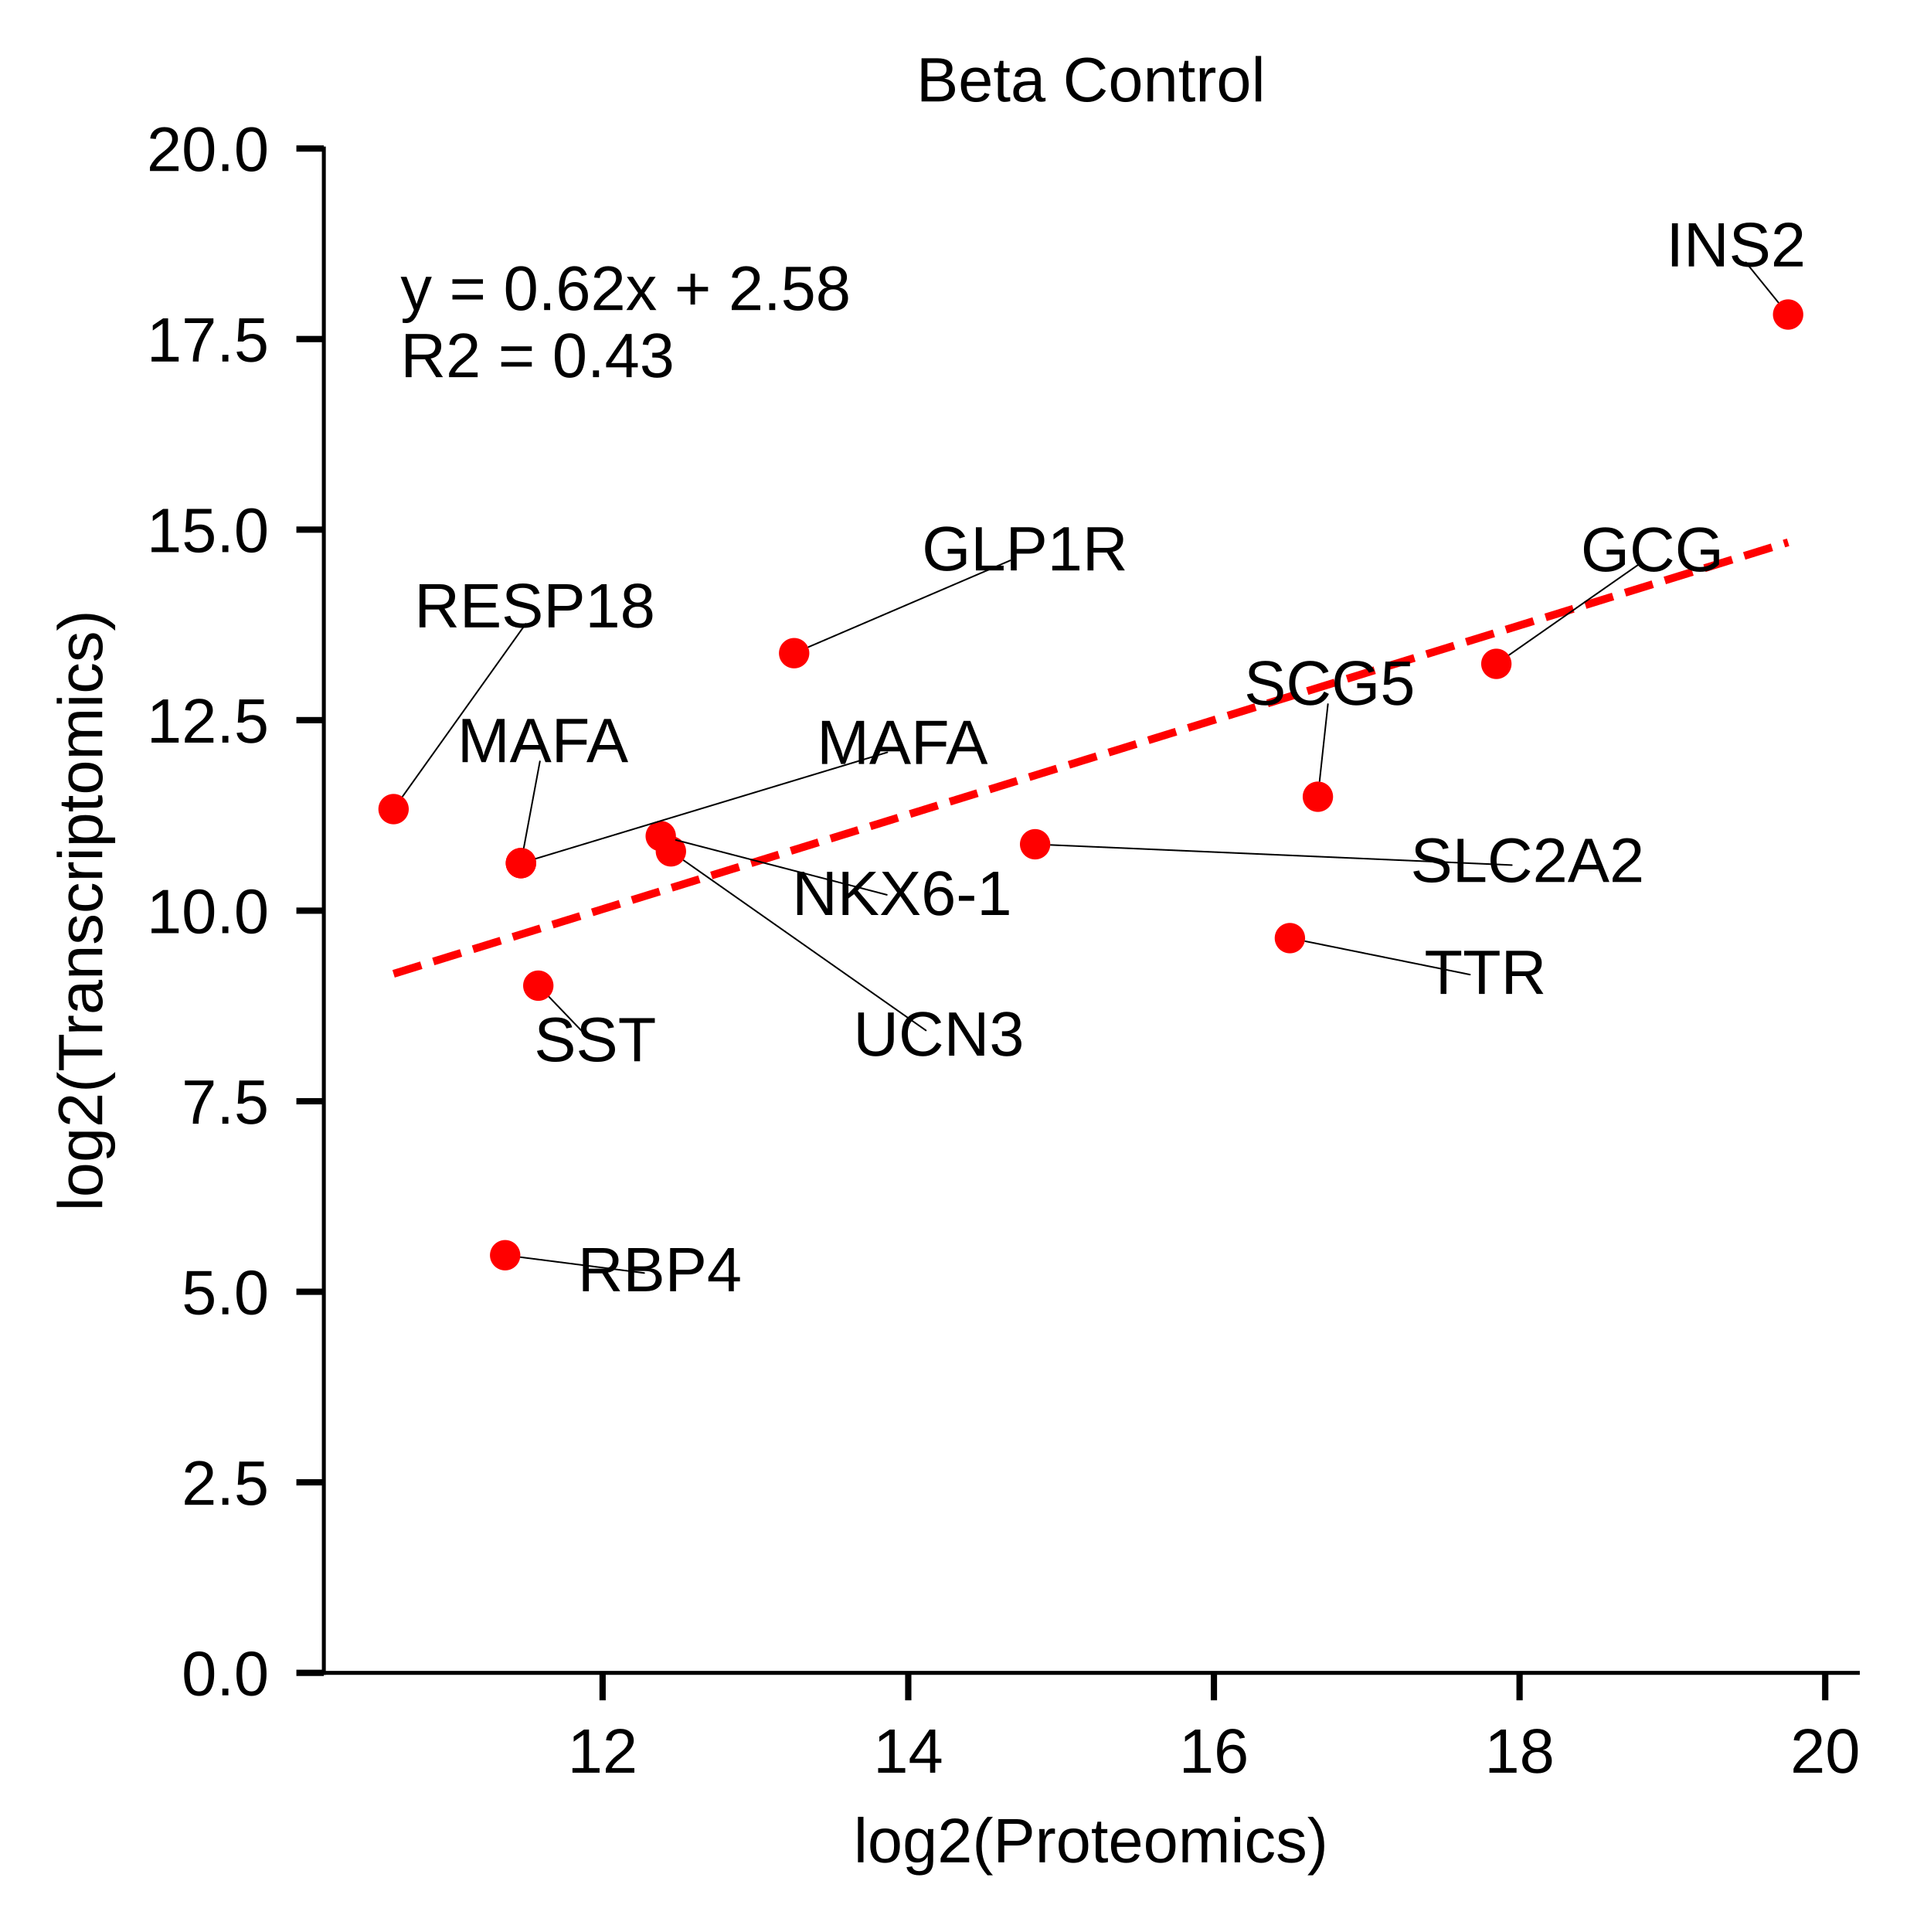
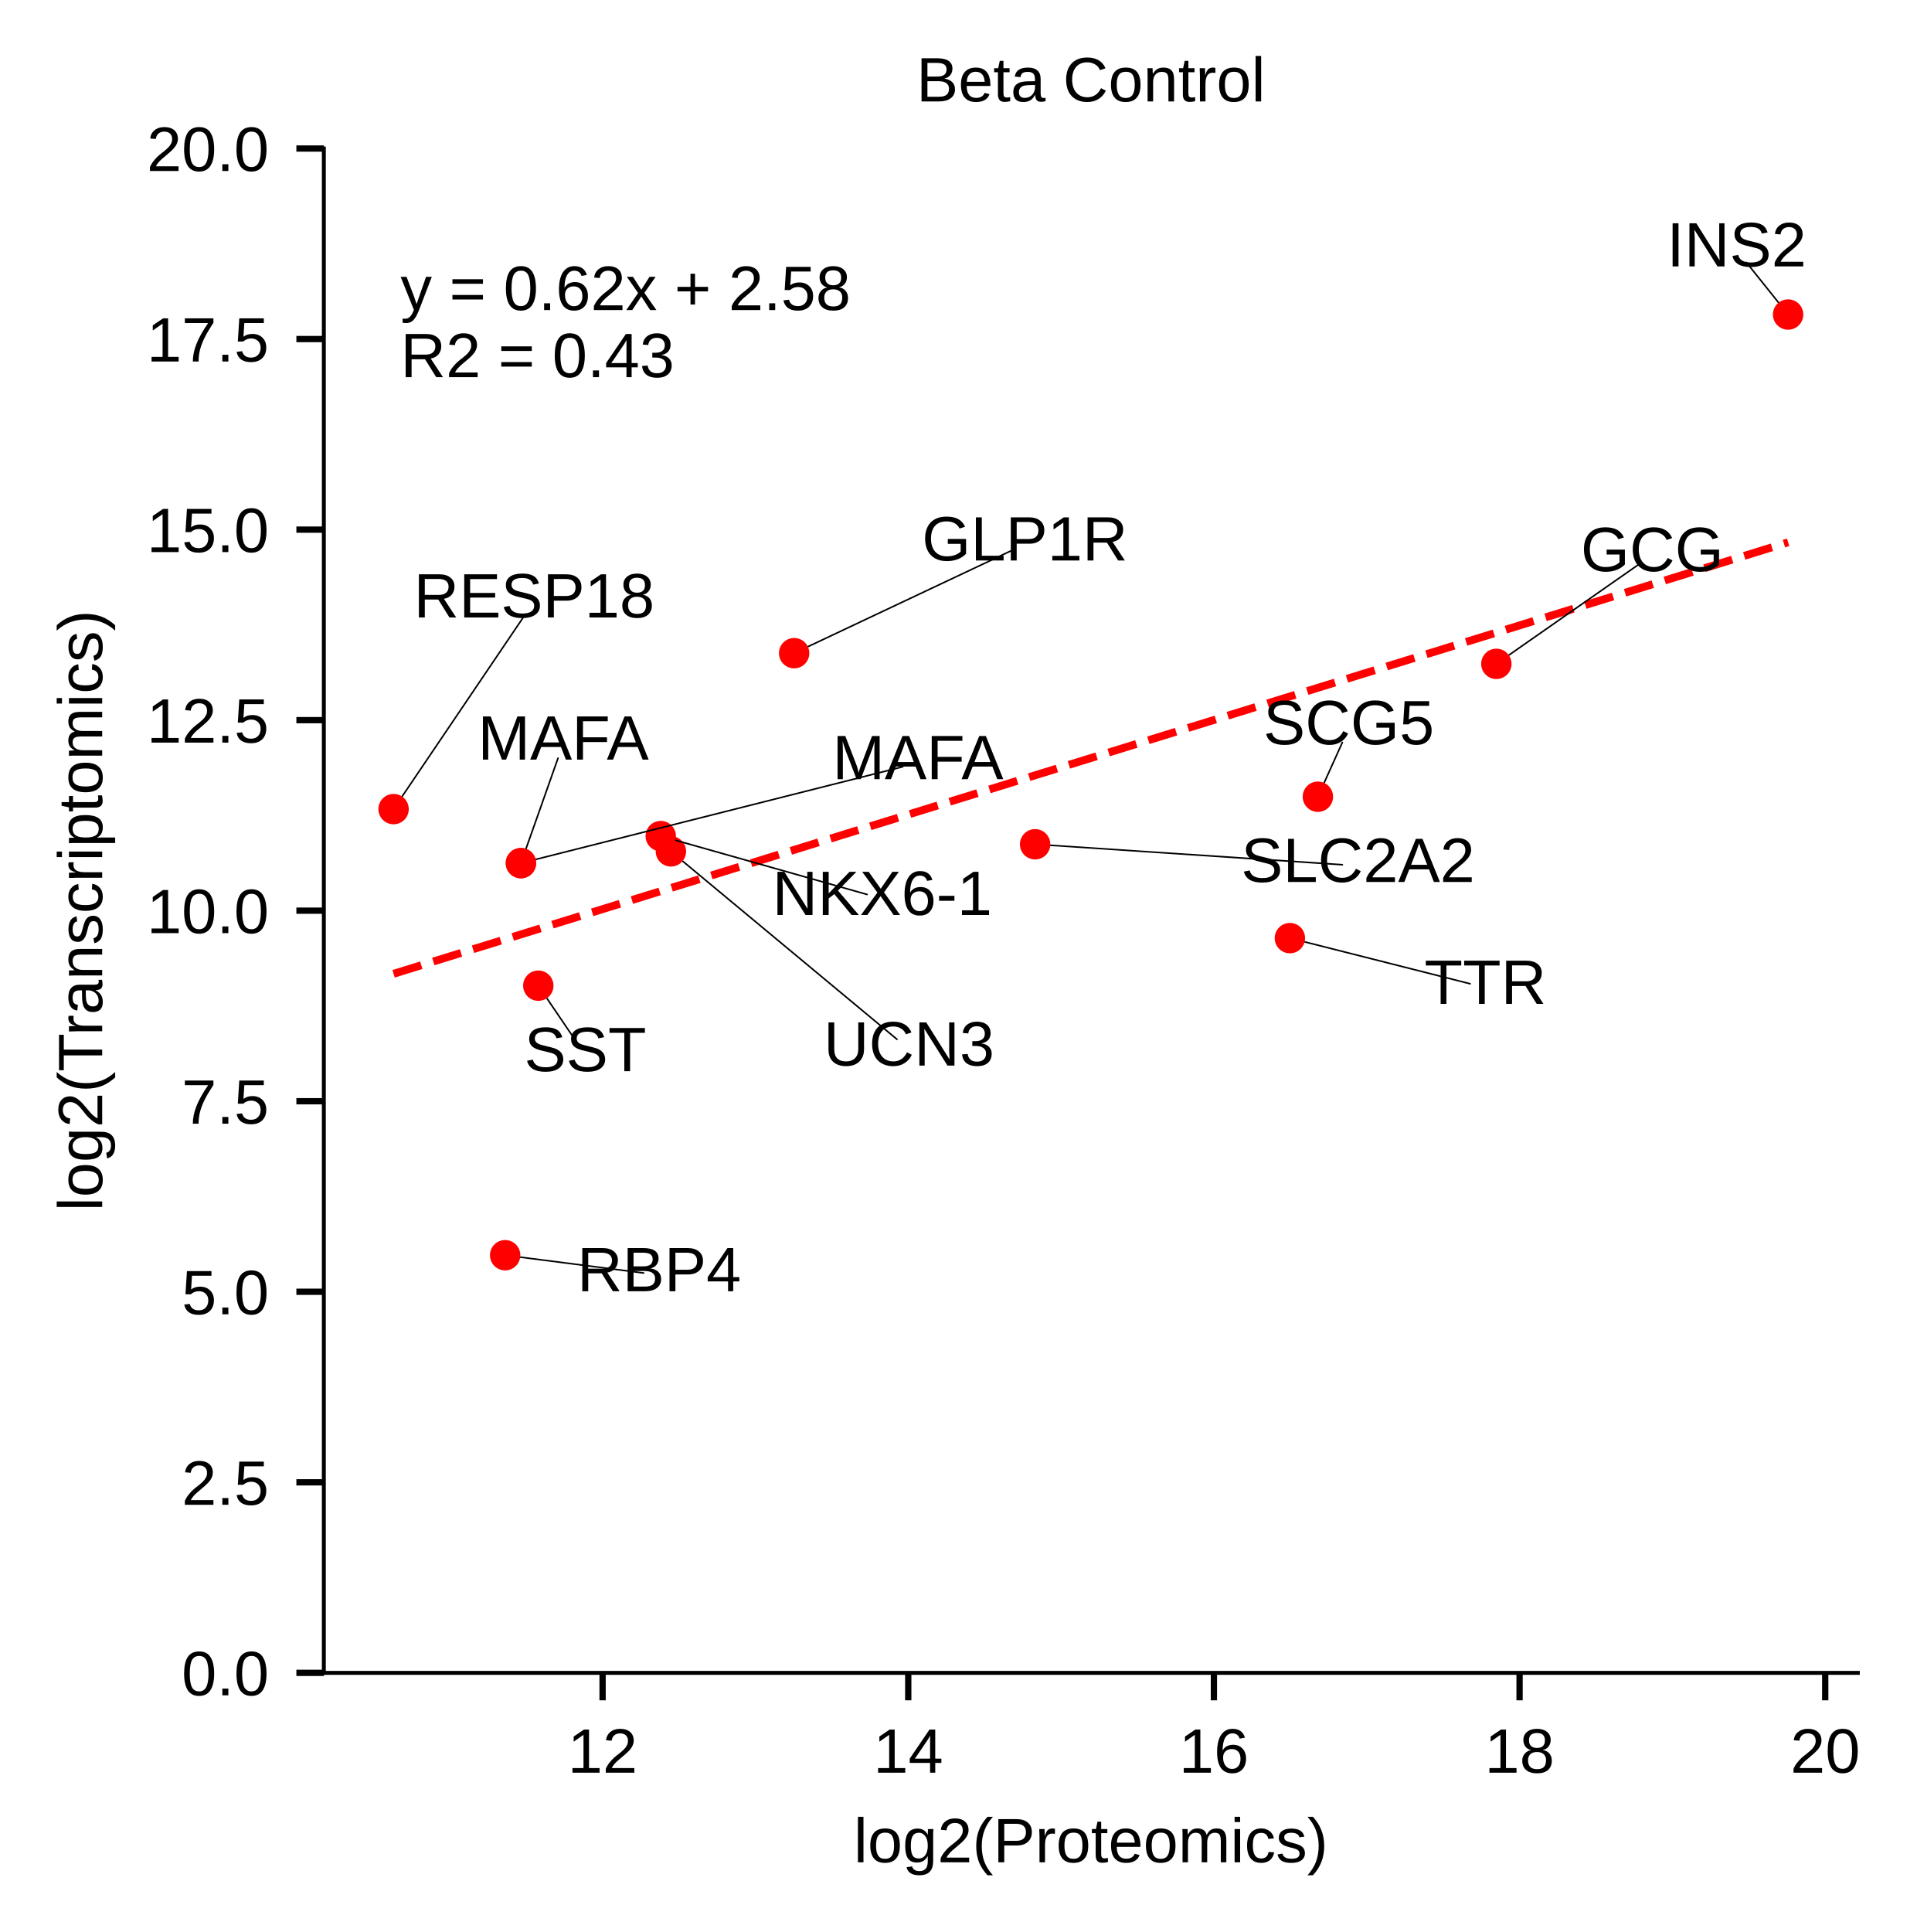
<svg xmlns="http://www.w3.org/2000/svg" xmlns:xlink="http://www.w3.org/1999/xlink" width="244.288pt" height="246.208pt" viewBox="0 0 244.288 246.208" version="1.1">
  <defs>
    <style type="text/css">*{stroke-linejoin: round; stroke-linecap: butt}</style>
  </defs>
  <g id="figure_1">
    <g id="patch_1">
      <path d="M 0 246.208  L 244.288 246.208  L 244.288 -0  L 0 -0  L 0 246.208  z " style="fill: none" />
    </g>
    <g id="axes_1">
      <g id="patch_2">
        <path d="M 41.276 213.185  L 236.796 213.185  L 236.796 18.926  L 41.276 18.926  L 41.276 213.185  z " style="fill: none" />
      </g>
      <g id="PathCollection_1">
        <defs>
-           <path id="C0_0_7978e59414" d="M 0 1.936  C 0.514 1.936 1.006 1.732 1.369 1.369  C 1.732 1.006 1.936 0.514 1.936 -0  C 1.936 -0.514 1.732 -1.006 1.369 -1.369  C 1.006 -1.732 0.514 -1.936 0 -1.936  C -0.514 -1.936 -1.006 -1.732 -1.369 -1.369  C -1.732 -1.006 -1.936 -0.514 -1.936 0  C -1.936 0.514 -1.732 1.006 -1.369 1.369  C -1.006 1.732 -0.514 1.936 0 1.936  z " />
+           <path id="C0_0_930fbd12bd" d="M 0 1.936  C 0.514 1.936 1.006 1.732 1.369 1.369  C 1.732 1.006 1.936 0.514 1.936 -0  C 1.936 -0.514 1.732 -1.006 1.369 -1.369  C 1.006 -1.732 0.514 -1.936 0 -1.936  C -0.514 -1.936 -1.006 -1.732 -1.369 -1.369  C -1.732 -1.006 -1.936 -0.514 -1.936 0  C -1.936 0.514 -1.732 1.006 -1.369 1.369  C -1.006 1.732 -0.514 1.936 0 1.936  z " />
        </defs>
-         <g clip-path="url(#p1a6a251aca)">
-           <use xlink:href="#C0_0_7978e59414" x="66.397" y="109.995" style="fill: #ff0000" />
-         </g>
-         <g clip-path="url(#p1a6a251aca)">
-           <use xlink:href="#C0_0_7978e59414" x="190.723" y="84.6" style="fill: #ff0000" />
-         </g>
-         <g clip-path="url(#p1a6a251aca)">
-           <use xlink:href="#C0_0_7978e59414" x="164.407" y="119.552" style="fill: #ff0000" />
-         </g>
-         <g clip-path="url(#p1a6a251aca)">
-           <use xlink:href="#C0_0_7978e59414" x="131.933" y="107.59" style="fill: #ff0000" />
-         </g>
-         <g clip-path="url(#p1a6a251aca)">
-           <use xlink:href="#C0_0_7978e59414" x="66.397" y="109.995" style="fill: #ff0000" />
-         </g>
-         <g clip-path="url(#p1a6a251aca)">
-           <use xlink:href="#C0_0_7978e59414" x="227.909" y="40.083" style="fill: #ff0000" />
-         </g>
-         <g clip-path="url(#p1a6a251aca)">
-           <use xlink:href="#C0_0_7978e59414" x="84.217" y="106.548" style="fill: #ff0000" />
-         </g>
-         <g clip-path="url(#p1a6a251aca)">
-           <use xlink:href="#C0_0_7978e59414" x="85.512" y="108.496" style="fill: #ff0000" />
-         </g>
-         <g clip-path="url(#p1a6a251aca)">
-           <use xlink:href="#C0_0_7978e59414" x="101.219" y="83.238" style="fill: #ff0000" />
-         </g>
-         <g clip-path="url(#p1a6a251aca)">
-           <use xlink:href="#C0_0_7978e59414" x="50.164" y="103.11" style="fill: #ff0000" />
-         </g>
-         <g clip-path="url(#p1a6a251aca)">
-           <use xlink:href="#C0_0_7978e59414" x="167.974" y="101.532" style="fill: #ff0000" />
-         </g>
-         <g clip-path="url(#p1a6a251aca)">
-           <use xlink:href="#C0_0_7978e59414" x="68.612" y="125.61" style="fill: #ff0000" />
-         </g>
-         <g clip-path="url(#p1a6a251aca)">
-           <use xlink:href="#C0_0_7978e59414" x="64.384" y="159.961" style="fill: #ff0000" />
+         <g clip-path="url(#p96e980a8ca)">
+           <use xlink:href="#C0_0_930fbd12bd" x="66.397" y="109.995" style="fill: #ff0000" />
+         </g>
+         <g clip-path="url(#p96e980a8ca)">
+           <use xlink:href="#C0_0_930fbd12bd" x="190.723" y="84.6" style="fill: #ff0000" />
+         </g>
+         <g clip-path="url(#p96e980a8ca)">
+           <use xlink:href="#C0_0_930fbd12bd" x="164.407" y="119.552" style="fill: #ff0000" />
+         </g>
+         <g clip-path="url(#p96e980a8ca)">
+           <use xlink:href="#C0_0_930fbd12bd" x="131.933" y="107.59" style="fill: #ff0000" />
+         </g>
+         <g clip-path="url(#p96e980a8ca)">
+           <use xlink:href="#C0_0_930fbd12bd" x="66.397" y="109.995" style="fill: #ff0000" />
+         </g>
+         <g clip-path="url(#p96e980a8ca)">
+           <use xlink:href="#C0_0_930fbd12bd" x="227.909" y="40.083" style="fill: #ff0000" />
+         </g>
+         <g clip-path="url(#p96e980a8ca)">
+           <use xlink:href="#C0_0_930fbd12bd" x="84.217" y="106.548" style="fill: #ff0000" />
+         </g>
+         <g clip-path="url(#p96e980a8ca)">
+           <use xlink:href="#C0_0_930fbd12bd" x="85.512" y="108.496" style="fill: #ff0000" />
+         </g>
+         <g clip-path="url(#p96e980a8ca)">
+           <use xlink:href="#C0_0_930fbd12bd" x="101.219" y="83.238" style="fill: #ff0000" />
+         </g>
+         <g clip-path="url(#p96e980a8ca)">
+           <use xlink:href="#C0_0_930fbd12bd" x="50.164" y="103.11" style="fill: #ff0000" />
+         </g>
+         <g clip-path="url(#p96e980a8ca)">
+           <use xlink:href="#C0_0_930fbd12bd" x="167.974" y="101.532" style="fill: #ff0000" />
+         </g>
+         <g clip-path="url(#p96e980a8ca)">
+           <use xlink:href="#C0_0_930fbd12bd" x="68.612" y="125.61" style="fill: #ff0000" />
+         </g>
+         <g clip-path="url(#p96e980a8ca)">
+           <use xlink:href="#C0_0_930fbd12bd" x="64.384" y="159.961" style="fill: #ff0000" />
        </g>
      </g>
      <g id="matplotlib.axis_1">
        <g id="xtick_1">
          <g id="line2d_1">
            <defs>
-               <path id="mb0df882ac0" d="M 0 0  L 0 3.5  " style="stroke: #000000; stroke-width: 0.8" />
+               <path id="m17058eee6f" d="M 0 0  L 0 3.5  " style="stroke: #000000; stroke-width: 0.8" />
            </defs>
            <g>
-               <use xlink:href="#mb0df882ac0" x="76.805" y="213.185" style="stroke: #000000; stroke-width: 0.8" />
+               <use xlink:href="#m17058eee6f" x="76.805" y="213.185" style="stroke: #000000; stroke-width: 0.8" />
            </g>
          </g>
          <g id="text_1">
            <text style="font-size: 8px; font-family: 'Arial'; text-anchor: middle" x="76.805" y="225.911" transform="rotate(-0 76.80508 225.9108)">12</text>
          </g>
        </g>
        <g id="xtick_2">
          <g id="line2d_2">
            <g>
-               <use xlink:href="#mb0df882ac0" x="115.764" y="213.185" style="stroke: #000000; stroke-width: 0.8" />
+               <use xlink:href="#m17058eee6f" x="115.764" y="213.185" style="stroke: #000000; stroke-width: 0.8" />
            </g>
          </g>
          <g id="text_2">
            <text style="font-size: 8px; font-family: 'Arial'; text-anchor: middle" x="115.764" y="225.911" transform="rotate(-0 115.7637 225.9108)">14</text>
          </g>
        </g>
        <g id="xtick_3">
          <g id="line2d_3">
            <g>
-               <use xlink:href="#mb0df882ac0" x="154.722" y="213.185" style="stroke: #000000; stroke-width: 0.8" />
+               <use xlink:href="#m17058eee6f" x="154.722" y="213.185" style="stroke: #000000; stroke-width: 0.8" />
            </g>
          </g>
          <g id="text_3">
            <text style="font-size: 8px; font-family: 'Arial'; text-anchor: middle" x="154.722" y="225.911" transform="rotate(-0 154.7223 225.9108)">16</text>
          </g>
        </g>
        <g id="xtick_4">
          <g id="line2d_4">
            <g>
-               <use xlink:href="#mb0df882ac0" x="193.681" y="213.185" style="stroke: #000000; stroke-width: 0.8" />
+               <use xlink:href="#m17058eee6f" x="193.681" y="213.185" style="stroke: #000000; stroke-width: 0.8" />
            </g>
          </g>
          <g id="text_4">
            <text style="font-size: 8px; font-family: 'Arial'; text-anchor: middle" x="193.681" y="225.911" transform="rotate(-0 193.6809 225.9108)">18</text>
          </g>
        </g>
        <g id="xtick_5">
          <g id="line2d_5">
            <g>
-               <use xlink:href="#mb0df882ac0" x="232.639" y="213.185" style="stroke: #000000; stroke-width: 0.8" />
+               <use xlink:href="#m17058eee6f" x="232.639" y="213.185" style="stroke: #000000; stroke-width: 0.8" />
            </g>
          </g>
          <g id="text_5">
            <text style="font-size: 8px; font-family: 'Arial'; text-anchor: middle" x="232.639" y="225.911" transform="rotate(-0 232.6395 225.9108)">20</text>
          </g>
        </g>
        <g id="text_6">
          <text style="font-size: 8px; font-family: 'Arial'; text-anchor: middle" x="139.036" y="237.325" transform="rotate(-0 139.0361 237.3245)">log2(Proteomics)</text>
        </g>
      </g>
      <g id="matplotlib.axis_2">
        <g id="ytick_1">
          <g id="line2d_6">
            <defs>
-               <path id="m3fe9ade94f" d="M 0 0  L -3.5 0  " style="stroke: #000000; stroke-width: 0.8" />
+               <path id="md43876c164" d="M 0 0  L -3.5 0  " style="stroke: #000000; stroke-width: 0.8" />
            </defs>
            <g>
-               <use xlink:href="#m3fe9ade94f" x="41.276" y="213.185" style="stroke: #000000; stroke-width: 0.8" />
+               <use xlink:href="#md43876c164" x="41.276" y="213.185" style="stroke: #000000; stroke-width: 0.8" />
            </g>
          </g>
          <g id="text_7">
            <text style="font-size: 8px; font-family: 'Arial'; text-anchor: end" x="34.276" y="216.048" transform="rotate(-0 34.27625 216.0476)">0.0</text>
          </g>
        </g>
        <g id="ytick_2">
          <g id="line2d_7">
            <g>
-               <use xlink:href="#m3fe9ade94f" x="41.276" y="188.902" style="stroke: #000000; stroke-width: 0.8" />
+               <use xlink:href="#md43876c164" x="41.276" y="188.902" style="stroke: #000000; stroke-width: 0.8" />
            </g>
          </g>
          <g id="text_8">
            <text style="font-size: 8px; font-family: 'Arial'; text-anchor: end" x="34.276" y="191.765" transform="rotate(-0 34.27625 191.7654)">2.5</text>
          </g>
        </g>
        <g id="ytick_3">
          <g id="line2d_8">
            <g>
-               <use xlink:href="#m3fe9ade94f" x="41.276" y="164.62" style="stroke: #000000; stroke-width: 0.8" />
+               <use xlink:href="#md43876c164" x="41.276" y="164.62" style="stroke: #000000; stroke-width: 0.8" />
            </g>
          </g>
          <g id="text_9">
            <text style="font-size: 8px; font-family: 'Arial'; text-anchor: end" x="34.276" y="167.483" transform="rotate(-0 34.27625 167.4831)">5.0</text>
          </g>
        </g>
        <g id="ytick_4">
          <g id="line2d_9">
            <g>
-               <use xlink:href="#m3fe9ade94f" x="41.276" y="140.338" style="stroke: #000000; stroke-width: 0.8" />
+               <use xlink:href="#md43876c164" x="41.276" y="140.338" style="stroke: #000000; stroke-width: 0.8" />
            </g>
          </g>
          <g id="text_10">
            <text style="font-size: 8px; font-family: 'Arial'; text-anchor: end" x="34.276" y="143.201" transform="rotate(-0 34.27625 143.2008)">7.5</text>
          </g>
        </g>
        <g id="ytick_5">
          <g id="line2d_10">
            <g>
-               <use xlink:href="#m3fe9ade94f" x="41.276" y="116.055" style="stroke: #000000; stroke-width: 0.8" />
+               <use xlink:href="#md43876c164" x="41.276" y="116.055" style="stroke: #000000; stroke-width: 0.8" />
            </g>
          </g>
          <g id="text_11">
            <text style="font-size: 8px; font-family: 'Arial'; text-anchor: end" x="34.276" y="118.919" transform="rotate(-0 34.27625 118.9185)">10.0</text>
          </g>
        </g>
        <g id="ytick_6">
          <g id="line2d_11">
            <g>
-               <use xlink:href="#m3fe9ade94f" x="41.276" y="91.773" style="stroke: #000000; stroke-width: 0.8" />
+               <use xlink:href="#md43876c164" x="41.276" y="91.773" style="stroke: #000000; stroke-width: 0.8" />
            </g>
          </g>
          <g id="text_12">
            <text style="font-size: 8px; font-family: 'Arial'; text-anchor: end" x="34.276" y="94.636" transform="rotate(-0 34.27625 94.63622)">12.5</text>
          </g>
        </g>
        <g id="ytick_7">
          <g id="line2d_12">
            <g>
-               <use xlink:href="#m3fe9ade94f" x="41.276" y="67.491" style="stroke: #000000; stroke-width: 0.8" />
+               <use xlink:href="#md43876c164" x="41.276" y="67.491" style="stroke: #000000; stroke-width: 0.8" />
            </g>
          </g>
          <g id="text_13">
            <text style="font-size: 8px; font-family: 'Arial'; text-anchor: end" x="34.276" y="70.354" transform="rotate(-0 34.27625 70.35394)">15.0</text>
          </g>
        </g>
        <g id="ytick_8">
          <g id="line2d_13">
            <g>
-               <use xlink:href="#m3fe9ade94f" x="41.276" y="43.209" style="stroke: #000000; stroke-width: 0.8" />
+               <use xlink:href="#md43876c164" x="41.276" y="43.209" style="stroke: #000000; stroke-width: 0.8" />
            </g>
          </g>
          <g id="text_14">
            <text style="font-size: 8px; font-family: 'Arial'; text-anchor: end" x="34.276" y="46.072" transform="rotate(-0 34.27625 46.07166)">17.5</text>
          </g>
        </g>
        <g id="ytick_9">
          <g id="line2d_14">
            <g>
-               <use xlink:href="#m3fe9ade94f" x="41.276" y="18.926" style="stroke: #000000; stroke-width: 0.8" />
+               <use xlink:href="#md43876c164" x="41.276" y="18.926" style="stroke: #000000; stroke-width: 0.8" />
            </g>
          </g>
          <g id="text_15">
            <text style="font-size: 8px; font-family: 'Arial'; text-anchor: end" x="34.276" y="21.789" transform="rotate(-0 34.27625 21.78937)">20.0</text>
          </g>
        </g>
        <g id="text_16">
          <text style="font-size: 8px; font-family: 'Arial'; text-anchor: middle" x="13.024" y="116.055" transform="rotate(-90 13.02375 116.0554)">log2(Transcriptomics)</text>
        </g>
      </g>
      <g id="line2d_15">
-         <path d="M 50.164 124.099  L 51.959 123.544  L 53.754 122.988  L 55.55 122.433  L 57.345 121.877  L 59.141 121.322  L 60.936 120.766  L 62.731 120.211  L 64.527 119.656  L 66.322 119.1  L 68.118 118.545  L 69.913 117.989  L 71.708 117.434  L 73.504 116.878  L 75.299 116.323  L 77.095 115.767  L 78.89 115.212  L 80.685 114.657  L 82.481 114.101  L 84.276 113.546  L 86.072 112.99  L 87.867 112.435  L 89.662 111.879  L 91.458 111.324  L 93.253 110.768  L 95.049 110.213  L 96.844 109.658  L 98.639 109.102  L 100.435 108.547  L 102.23 107.991  L 104.026 107.436  L 105.821 106.88  L 107.616 106.325  L 109.412 105.769  L 111.207 105.214  L 113.003 104.659  L 114.798 104.103  L 116.594 103.548  L 118.389 102.992  L 120.184 102.437  L 121.98 101.881  L 123.775 101.326  L 125.571 100.771  L 127.366 100.215  L 129.161 99.66  L 130.957 99.104  L 132.752 98.549  L 134.548 97.993  L 136.343 97.438  L 138.138 96.882  L 139.934 96.327  L 141.729 95.772  L 143.525 95.216  L 145.32 94.661  L 147.115 94.105  L 148.911 93.55  L 150.706 92.994  L 152.502 92.439  L 154.297 91.883  L 156.092 91.328  L 157.888 90.773  L 159.683 90.217  L 161.479 89.662  L 163.274 89.106  L 165.069 88.551  L 166.865 87.995  L 168.66 87.44  L 170.456 86.884  L 172.251 86.329  L 174.047 85.774  L 175.842 85.218  L 177.637 84.663  L 179.433 84.107  L 181.228 83.552  L 183.024 82.996  L 184.819 82.441  L 186.614 81.885  L 188.41 81.33  L 190.205 80.775  L 192.001 80.219  L 193.796 79.664  L 195.591 79.108  L 197.387 78.553  L 199.182 77.997  L 200.978 77.442  L 202.773 76.887  L 204.568 76.331  L 206.364 75.776  L 208.159 75.22  L 209.955 74.665  L 211.75 74.109  L 213.545 73.554  L 215.341 72.998  L 217.136 72.443  L 218.932 71.888  L 220.727 71.332  L 222.522 70.777  L 224.318 70.221  L 226.113 69.666  L 227.909 69.11  " clip-path="url(#p1a6a251aca)" style="fill: none; stroke-dasharray: 3.7,1.6; stroke-dashoffset: 0; stroke: #ff0000" />
+         <path d="M 50.164 124.099  L 51.959 123.544  L 53.754 122.988  L 55.55 122.433  L 57.345 121.877  L 59.141 121.322  L 60.936 120.766  L 62.731 120.211  L 64.527 119.656  L 66.322 119.1  L 68.118 118.545  L 69.913 117.989  L 71.708 117.434  L 73.504 116.878  L 75.299 116.323  L 77.095 115.767  L 78.89 115.212  L 80.685 114.657  L 82.481 114.101  L 84.276 113.546  L 86.072 112.99  L 87.867 112.435  L 89.662 111.879  L 91.458 111.324  L 93.253 110.768  L 95.049 110.213  L 96.844 109.658  L 98.639 109.102  L 100.435 108.547  L 102.23 107.991  L 104.026 107.436  L 105.821 106.88  L 107.616 106.325  L 109.412 105.769  L 111.207 105.214  L 113.003 104.659  L 114.798 104.103  L 116.594 103.548  L 118.389 102.992  L 120.184 102.437  L 121.98 101.881  L 123.775 101.326  L 125.571 100.771  L 127.366 100.215  L 129.161 99.66  L 130.957 99.104  L 132.752 98.549  L 134.548 97.993  L 136.343 97.438  L 138.138 96.882  L 139.934 96.327  L 141.729 95.772  L 143.525 95.216  L 145.32 94.661  L 147.115 94.105  L 148.911 93.55  L 150.706 92.994  L 152.502 92.439  L 154.297 91.883  L 156.092 91.328  L 157.888 90.773  L 159.683 90.217  L 161.479 89.662  L 163.274 89.106  L 165.069 88.551  L 166.865 87.995  L 168.66 87.44  L 170.456 86.884  L 172.251 86.329  L 174.047 85.774  L 175.842 85.218  L 177.637 84.663  L 179.433 84.107  L 181.228 83.552  L 183.024 82.996  L 184.819 82.441  L 186.614 81.885  L 188.41 81.33  L 190.205 80.775  L 192.001 80.219  L 193.796 79.664  L 195.591 79.108  L 197.387 78.553  L 199.182 77.997  L 200.978 77.442  L 202.773 76.887  L 204.568 76.331  L 206.364 75.776  L 208.159 75.22  L 209.955 74.665  L 211.75 74.109  L 213.545 73.554  L 215.341 72.998  L 217.136 72.443  L 218.932 71.888  L 220.727 71.332  L 222.522 70.777  L 224.318 70.221  L 226.113 69.666  L 227.909 69.11  " clip-path="url(#p96e980a8ca)" style="fill: none; stroke-dasharray: 3.7,1.6; stroke-dashoffset: 0; stroke: #ff0000" />
      </g>
      <g id="patch_3">
        <path d="M 41.276 213.185  L 41.276 18.926  " style="fill: none; stroke: #000000; stroke-width: 0.5; stroke-linejoin: miter; stroke-linecap: square" />
      </g>
      <g id="patch_4">
        <path d="M 41.276 213.185  L 236.796 213.185  " style="fill: none; stroke: #000000; stroke-width: 0.5; stroke-linejoin: miter; stroke-linecap: square" />
      </g>
      <g id="text_17">
        <text style="font-size: 8px; font-family: 'Arial'" transform="translate(51.05223 39.50974)">y = 0.62x + 2.58</text>
        <text style="font-size: 8px; font-family: 'Arial'" transform="translate(51.05223 48.06499)">R2 = 0.43</text>
      </g>
      <g id="text_18">
-         <text style="font-size: 8px; font-family: 'Arial'; text-anchor: middle" x="69.185" y="97.125" transform="rotate(-0 69.18511 97.12545)">MAFA</text>
+         <text style="font-size: 8px; font-family: 'Arial'; text-anchor: middle" x="116.991" y="99.297" transform="rotate(-0 116.9912 99.29689)">MAFA</text>
      </g>
      <g id="text_19">
        <text style="font-size: 8px; font-family: 'Arial'; text-anchor: middle" x="210.591" y="72.792" transform="rotate(-0 210.5906 72.79245)">GCG</text>
      </g>
      <g id="text_20">
-         <text style="font-size: 8px; font-family: 'Arial'; text-anchor: middle" x="189.32" y="126.666" transform="rotate(-0 189.3201 126.6663)">TTR</text>
+         <text style="font-size: 8px; font-family: 'Arial'; text-anchor: middle" x="189.32" y="127.928" transform="rotate(-0 189.3201 127.9277)">TTR</text>
      </g>
      <g id="text_21">
-         <text style="font-size: 8px; font-family: 'Arial'; text-anchor: middle" x="194.689" y="112.4" transform="rotate(-0 194.6887 112.3996)">SLC2A2</text>
+         <text style="font-size: 8px; font-family: 'Arial'; text-anchor: middle" x="173.087" y="112.4" transform="rotate(-0 173.0869 112.3996)">SLC2A2</text>
      </g>
      <g id="text_22">
-         <text style="font-size: 8px; font-family: 'Arial'; text-anchor: middle" x="115.008" y="97.364" transform="rotate(-0 115.008 97.36385)">MAFA</text>
+         <text style="font-size: 8px; font-family: 'Arial'; text-anchor: middle" x="71.789" y="96.801" transform="rotate(-0 71.78922 96.80127)">MAFA</text>
      </g>
      <g id="text_23">
-         <text style="font-size: 8px; font-family: 'Arial'; text-anchor: middle" x="221.265" y="33.952" transform="rotate(-0 221.2647 33.95172)">INS2</text>
+         <text style="font-size: 8px; font-family: 'Arial'; text-anchor: middle" x="221.344" y="33.952" transform="rotate(-0 221.3436 33.95172)">INS2</text>
      </g>
      <g id="text_24">
-         <text style="font-size: 8px; font-family: 'Arial'; text-anchor: middle" x="114.964" y="116.602" transform="rotate(-0 114.9645 116.6019)">NKX6-1</text>
+         <text style="font-size: 8px; font-family: 'Arial'; text-anchor: middle" x="112.442" y="116.602" transform="rotate(-0 112.4416 116.6019)">NKX6-1</text>
      </g>
      <g id="text_25">
-         <text style="font-size: 8px; font-family: 'Arial'; text-anchor: middle" x="119.649" y="134.531" transform="rotate(-0 119.6486 134.5309)">UCN3</text>
+         <text style="font-size: 8px; font-family: 'Arial'; text-anchor: middle" x="115.864" y="135.792" transform="rotate(-0 115.8644 135.7923)">UCN3</text>
      </g>
      <g id="text_26">
-         <text style="font-size: 8px; font-family: 'Arial'; text-anchor: middle" x="130.626" y="72.692" transform="rotate(-0 130.6256 72.69171)">GLP1R</text>
+         <text style="font-size: 8px; font-family: 'Arial'; text-anchor: middle" x="130.626" y="71.43" transform="rotate(-0 130.6256 71.4303)">GLP1R</text>
      </g>
      <g id="text_27">
-         <text style="font-size: 8px; font-family: 'Arial'; text-anchor: middle" x="68.16" y="79.95" transform="rotate(-0 68.16021 79.94975)">RESP18</text>
+         <text style="font-size: 8px; font-family: 'Arial'; text-anchor: middle" x="68.081" y="78.688" transform="rotate(-0 68.08137 78.68833)">RESP18</text>
      </g>
      <g id="text_28">
-         <text style="font-size: 8px; font-family: 'Arial'; text-anchor: middle" x="169.472" y="89.811" transform="rotate(-0 169.4718 89.81115)">SCG5</text>
+         <text style="font-size: 8px; font-family: 'Arial'; text-anchor: middle" x="171.916" y="94.857" transform="rotate(-0 171.9158 94.85682)">SCG5</text>
      </g>
      <g id="text_29">
-         <text style="font-size: 8px; font-family: 'Arial'; text-anchor: middle" x="75.866" y="135.246" transform="rotate(-0 75.86553 135.2464)">SST</text>
+         <text style="font-size: 8px; font-family: 'Arial'; text-anchor: middle" x="74.604" y="136.508" transform="rotate(-0 74.60411 136.5078)">SST</text>
      </g>
      <g id="text_30">
-         <text style="font-size: 8px; font-family: 'Arial'; text-anchor: middle" x="84.094" y="164.552" transform="rotate(-0 84.09395 164.5518)">RBP4</text>
+         <text style="font-size: 8px; font-family: 'Arial'; text-anchor: middle" x="84.015" y="164.552" transform="rotate(-0 84.01511 164.5518)">RBP4</text>
      </g>
      <g id="patch_5">
-         <path d="M 68.818 97.023  Q 67.791 102.526 66.764 108.029  " style="fill: none; stroke: #000000; stroke-width: 0.2; stroke-linecap: round" />
+         <path d="M 115.055 97.717  Q 91.696 103.612 68.336 109.506  " style="fill: none; stroke: #000000; stroke-width: 0.2; stroke-linecap: round" />
      </g>
      <g id="patch_6">
        <path d="M 208.949 71.871  Q 200.656 77.663 192.363 83.455  " style="fill: none; stroke: #000000; stroke-width: 0.2; stroke-linecap: round" />
      </g>
      <g id="patch_7">
-         <path d="M 187.359 124.201  Q 176.862 122.075 166.366 119.949  " style="fill: none; stroke: #000000; stroke-width: 0.2; stroke-linecap: round" />
+         <path d="M 187.383 125.369  Q 176.864 122.706 166.345 120.043  " style="fill: none; stroke: #000000; stroke-width: 0.2; stroke-linecap: round" />
      </g>
      <g id="patch_8">
-         <path d="M 192.693 110.244  Q 163.313 108.961 133.932 107.677  " style="fill: none; stroke: #000000; stroke-width: 0.2; stroke-linecap: round" />
+         <path d="M 171.09 110.198  Q 152.508 108.961 133.926 107.723  " style="fill: none; stroke: #000000; stroke-width: 0.2; stroke-linecap: round" />
      </g>
      <g id="patch_9">
-         <path d="M 113.094 95.874  Q 90.702 102.646 68.309 109.417  " style="fill: none; stroke: #000000; stroke-width: 0.2; stroke-linecap: round" />
+         <path d="M 71.122 96.622  Q 69.092 102.367 67.062 108.112  " style="fill: none; stroke: #000000; stroke-width: 0.2; stroke-linecap: round" />
      </g>
      <g id="patch_10">
-         <path d="M 222.525 33.439  Q 224.587 35.984 226.65 38.529  " style="fill: none; stroke: #000000; stroke-width: 0.2; stroke-linecap: round" />
+         <path d="M 222.592 33.443  Q 224.626 35.983 226.66 38.523  " style="fill: none; stroke: #000000; stroke-width: 0.2; stroke-linecap: round" />
      </g>
      <g id="patch_11">
-         <path d="M 113.032 114.032  Q 99.593 110.542 86.155 107.052  " style="fill: none; stroke: #000000; stroke-width: 0.2; stroke-linecap: round" />
+         <path d="M 110.516 113.989  Q 98.328 110.541 86.14 107.092  " style="fill: none; stroke: #000000; stroke-width: 0.2; stroke-linecap: round" />
      </g>
      <g id="patch_12">
-         <path d="M 118.013 131.314  Q 102.582 120.48 87.15 109.646  " style="fill: none; stroke: #000000; stroke-width: 0.2; stroke-linecap: round" />
+         <path d="M 114.327 132.446  Q 100.688 121.11 87.049 109.773  " style="fill: none; stroke: #000000; stroke-width: 0.2; stroke-linecap: round" />
      </g>
      <g id="patch_13">
-         <path d="M 128.784 71.414  Q 115.922 76.931 103.059 82.448  " style="fill: none; stroke: #000000; stroke-width: 0.2; stroke-linecap: round" />
+         <path d="M 128.82 70.214  Q 115.924 76.299 103.028 82.384  " style="fill: none; stroke: #000000; stroke-width: 0.2; stroke-linecap: round" />
      </g>
      <g id="patch_14">
-         <path d="M 66.998 79.511  Q 59.161 90.497 51.325 101.482  " style="fill: none; stroke: #000000; stroke-width: 0.2; stroke-linecap: round" />
+         <path d="M 66.959 78.279  Q 59.122 89.865 51.285 101.452  " style="fill: none; stroke: #000000; stroke-width: 0.2; stroke-linecap: round" />
      </g>
      <g id="patch_15">
-         <path d="M 169.256 89.733  Q 168.723 94.637 168.19 99.541  " style="fill: none; stroke: #000000; stroke-width: 0.2; stroke-linecap: round" />
+         <path d="M 171.094 94.612  Q 169.944 97.161 168.795 99.711  " style="fill: none; stroke: #000000; stroke-width: 0.2; stroke-linecap: round" />
      </g>
      <g id="patch_16">
-         <path d="M 74.483 131.735  Q 72.24 129.395 69.997 127.054  " style="fill: none; stroke: #000000; stroke-width: 0.2; stroke-linecap: round" />
+         <path d="M 73.482 132.786  Q 71.61 130.027 69.737 127.267  " style="fill: none; stroke: #000000; stroke-width: 0.2; stroke-linecap: round" />
      </g>
      <g id="patch_17">
-         <path d="M 82.107 162.229  Q 74.238 161.222 66.37 160.215  " style="fill: none; stroke: #000000; stroke-width: 0.2; stroke-linecap: round" />
+         <path d="M 82.036 162.229  Q 74.203 161.223 66.371 160.216  " style="fill: none; stroke: #000000; stroke-width: 0.2; stroke-linecap: round" />
      </g>
      <g id="text_31">
        <text style="font-size: 8px; font-family: 'Arial'; text-anchor: middle" x="139.036" y="12.926" transform="rotate(-0 139.0361 12.92625)">Beta Control</text>
      </g>
    </g>
  </g>
  <defs>
-     <clipPath id="p1a6a251aca">
+     <clipPath id="p96e980a8ca">
      <rect x="41.276" y="18.926" width="195.52" height="194.258" />
    </clipPath>
  </defs>
</svg>
